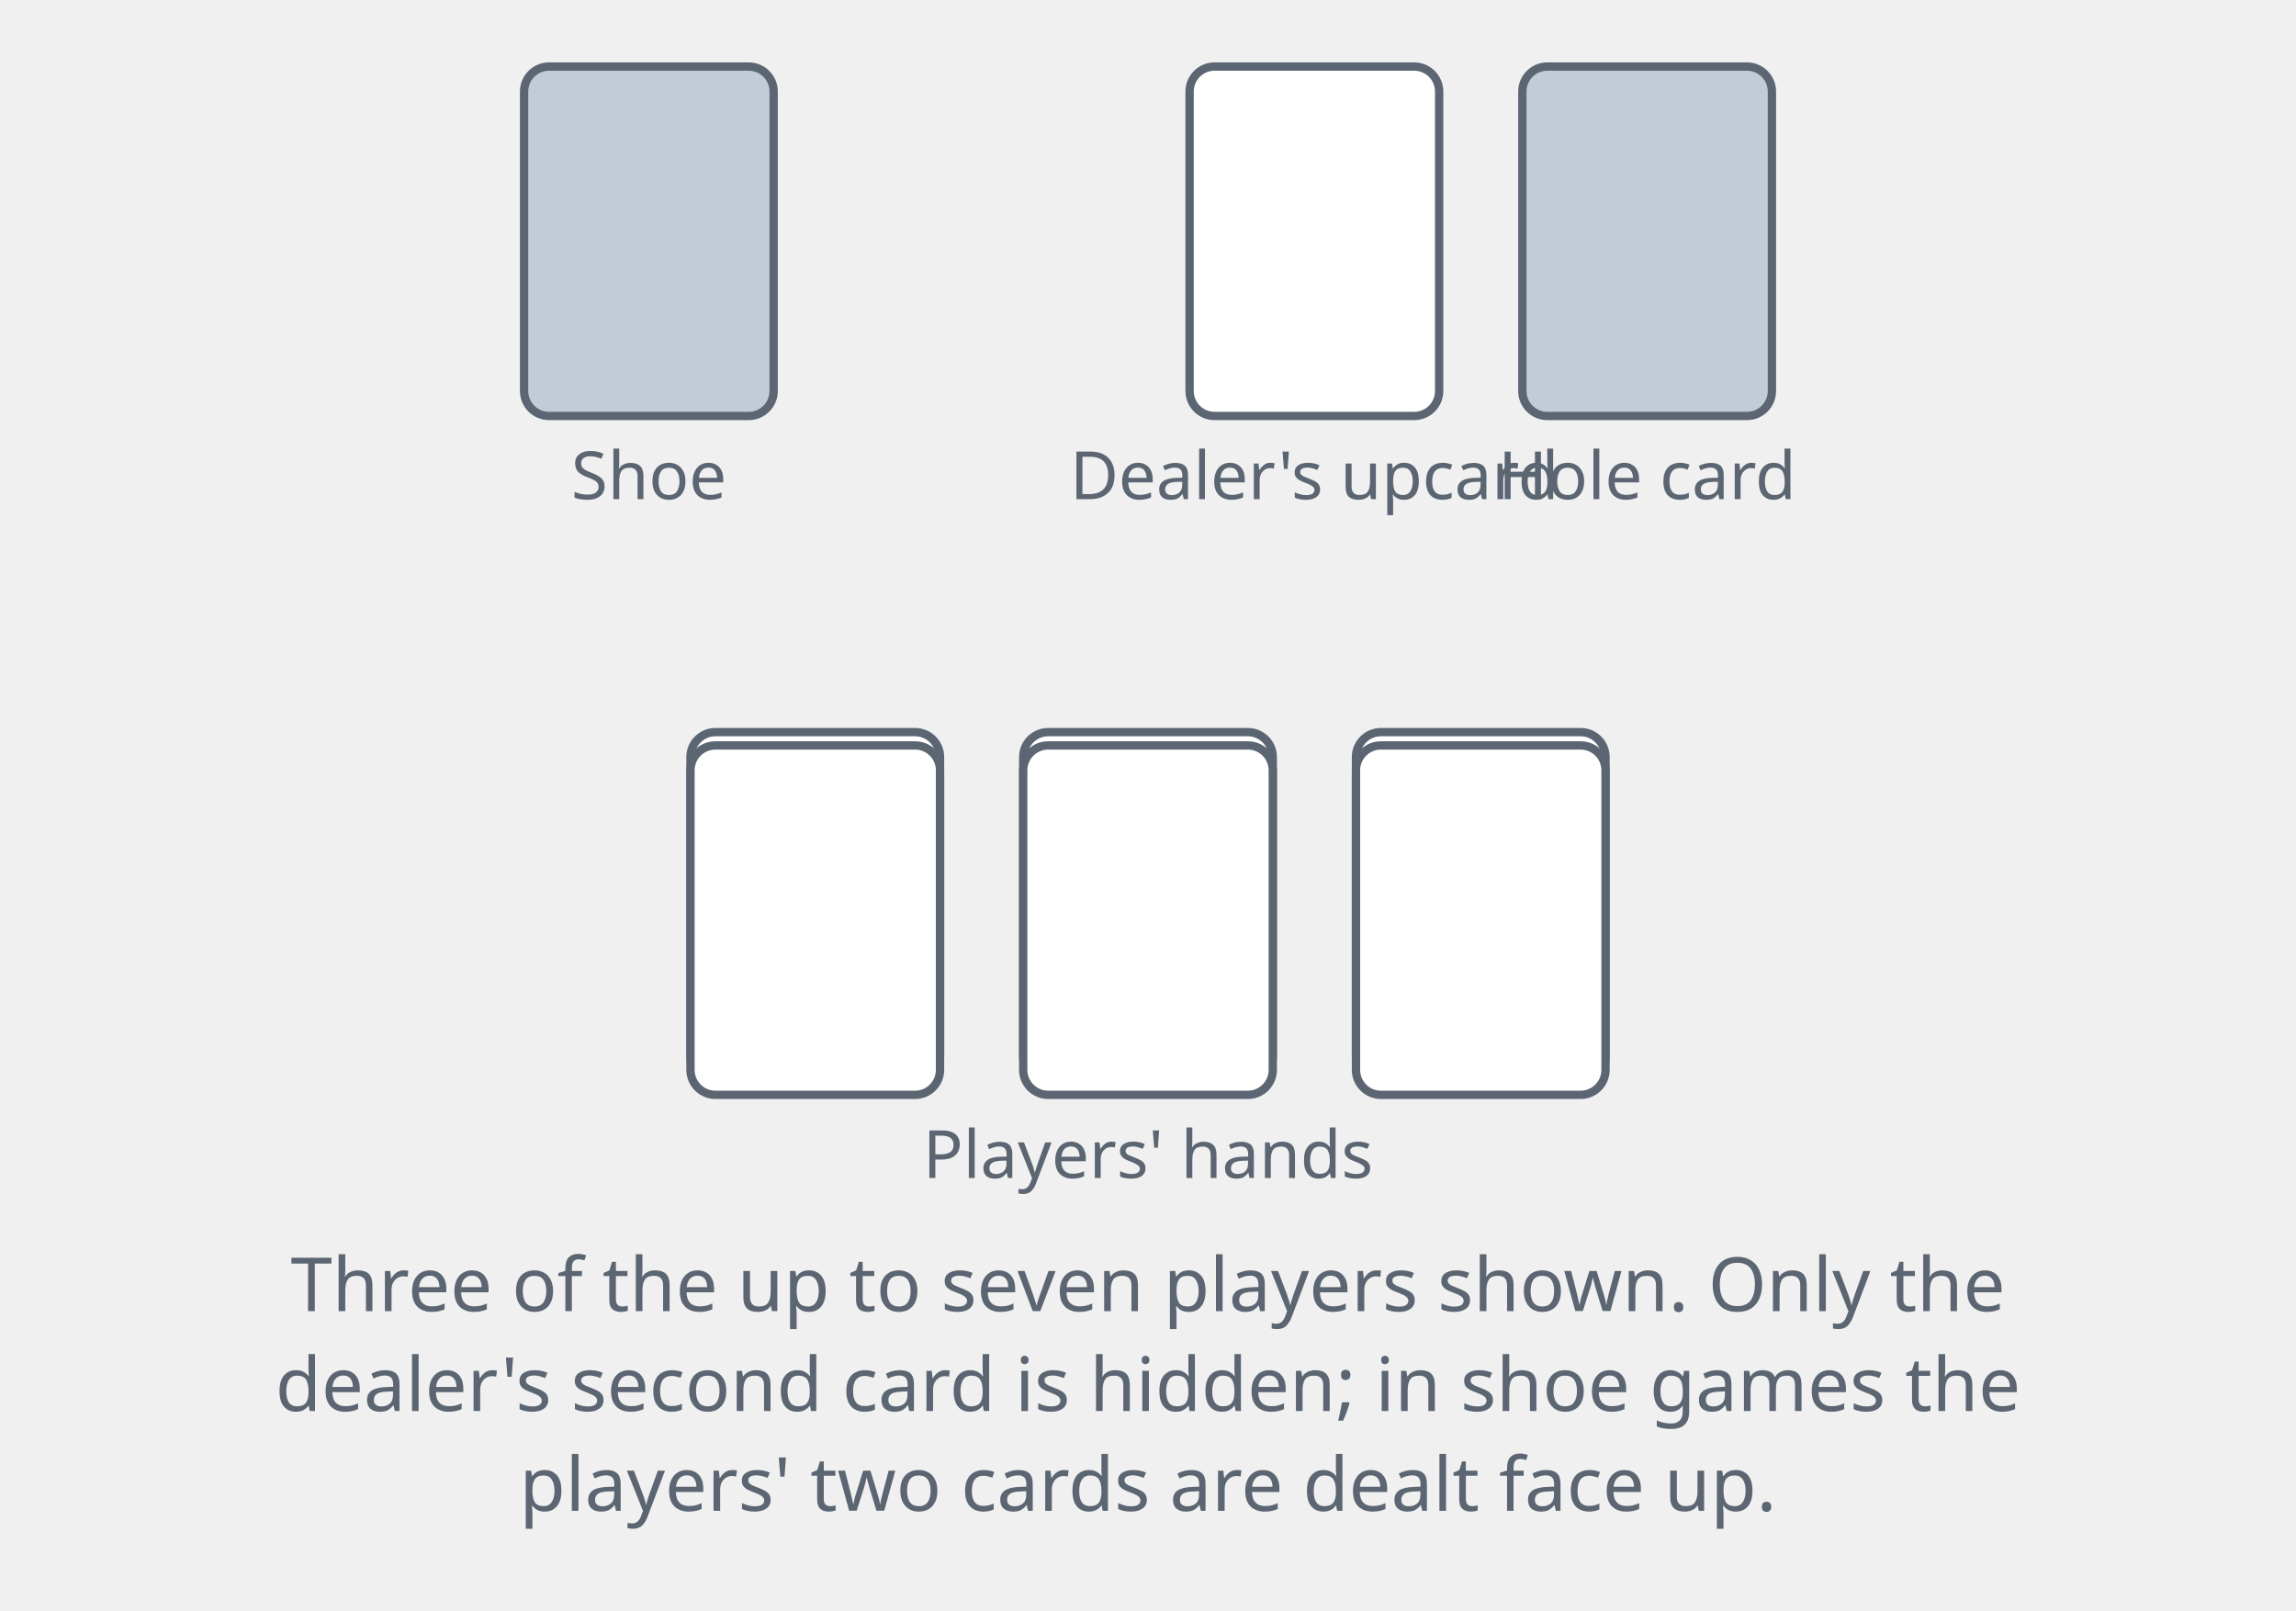
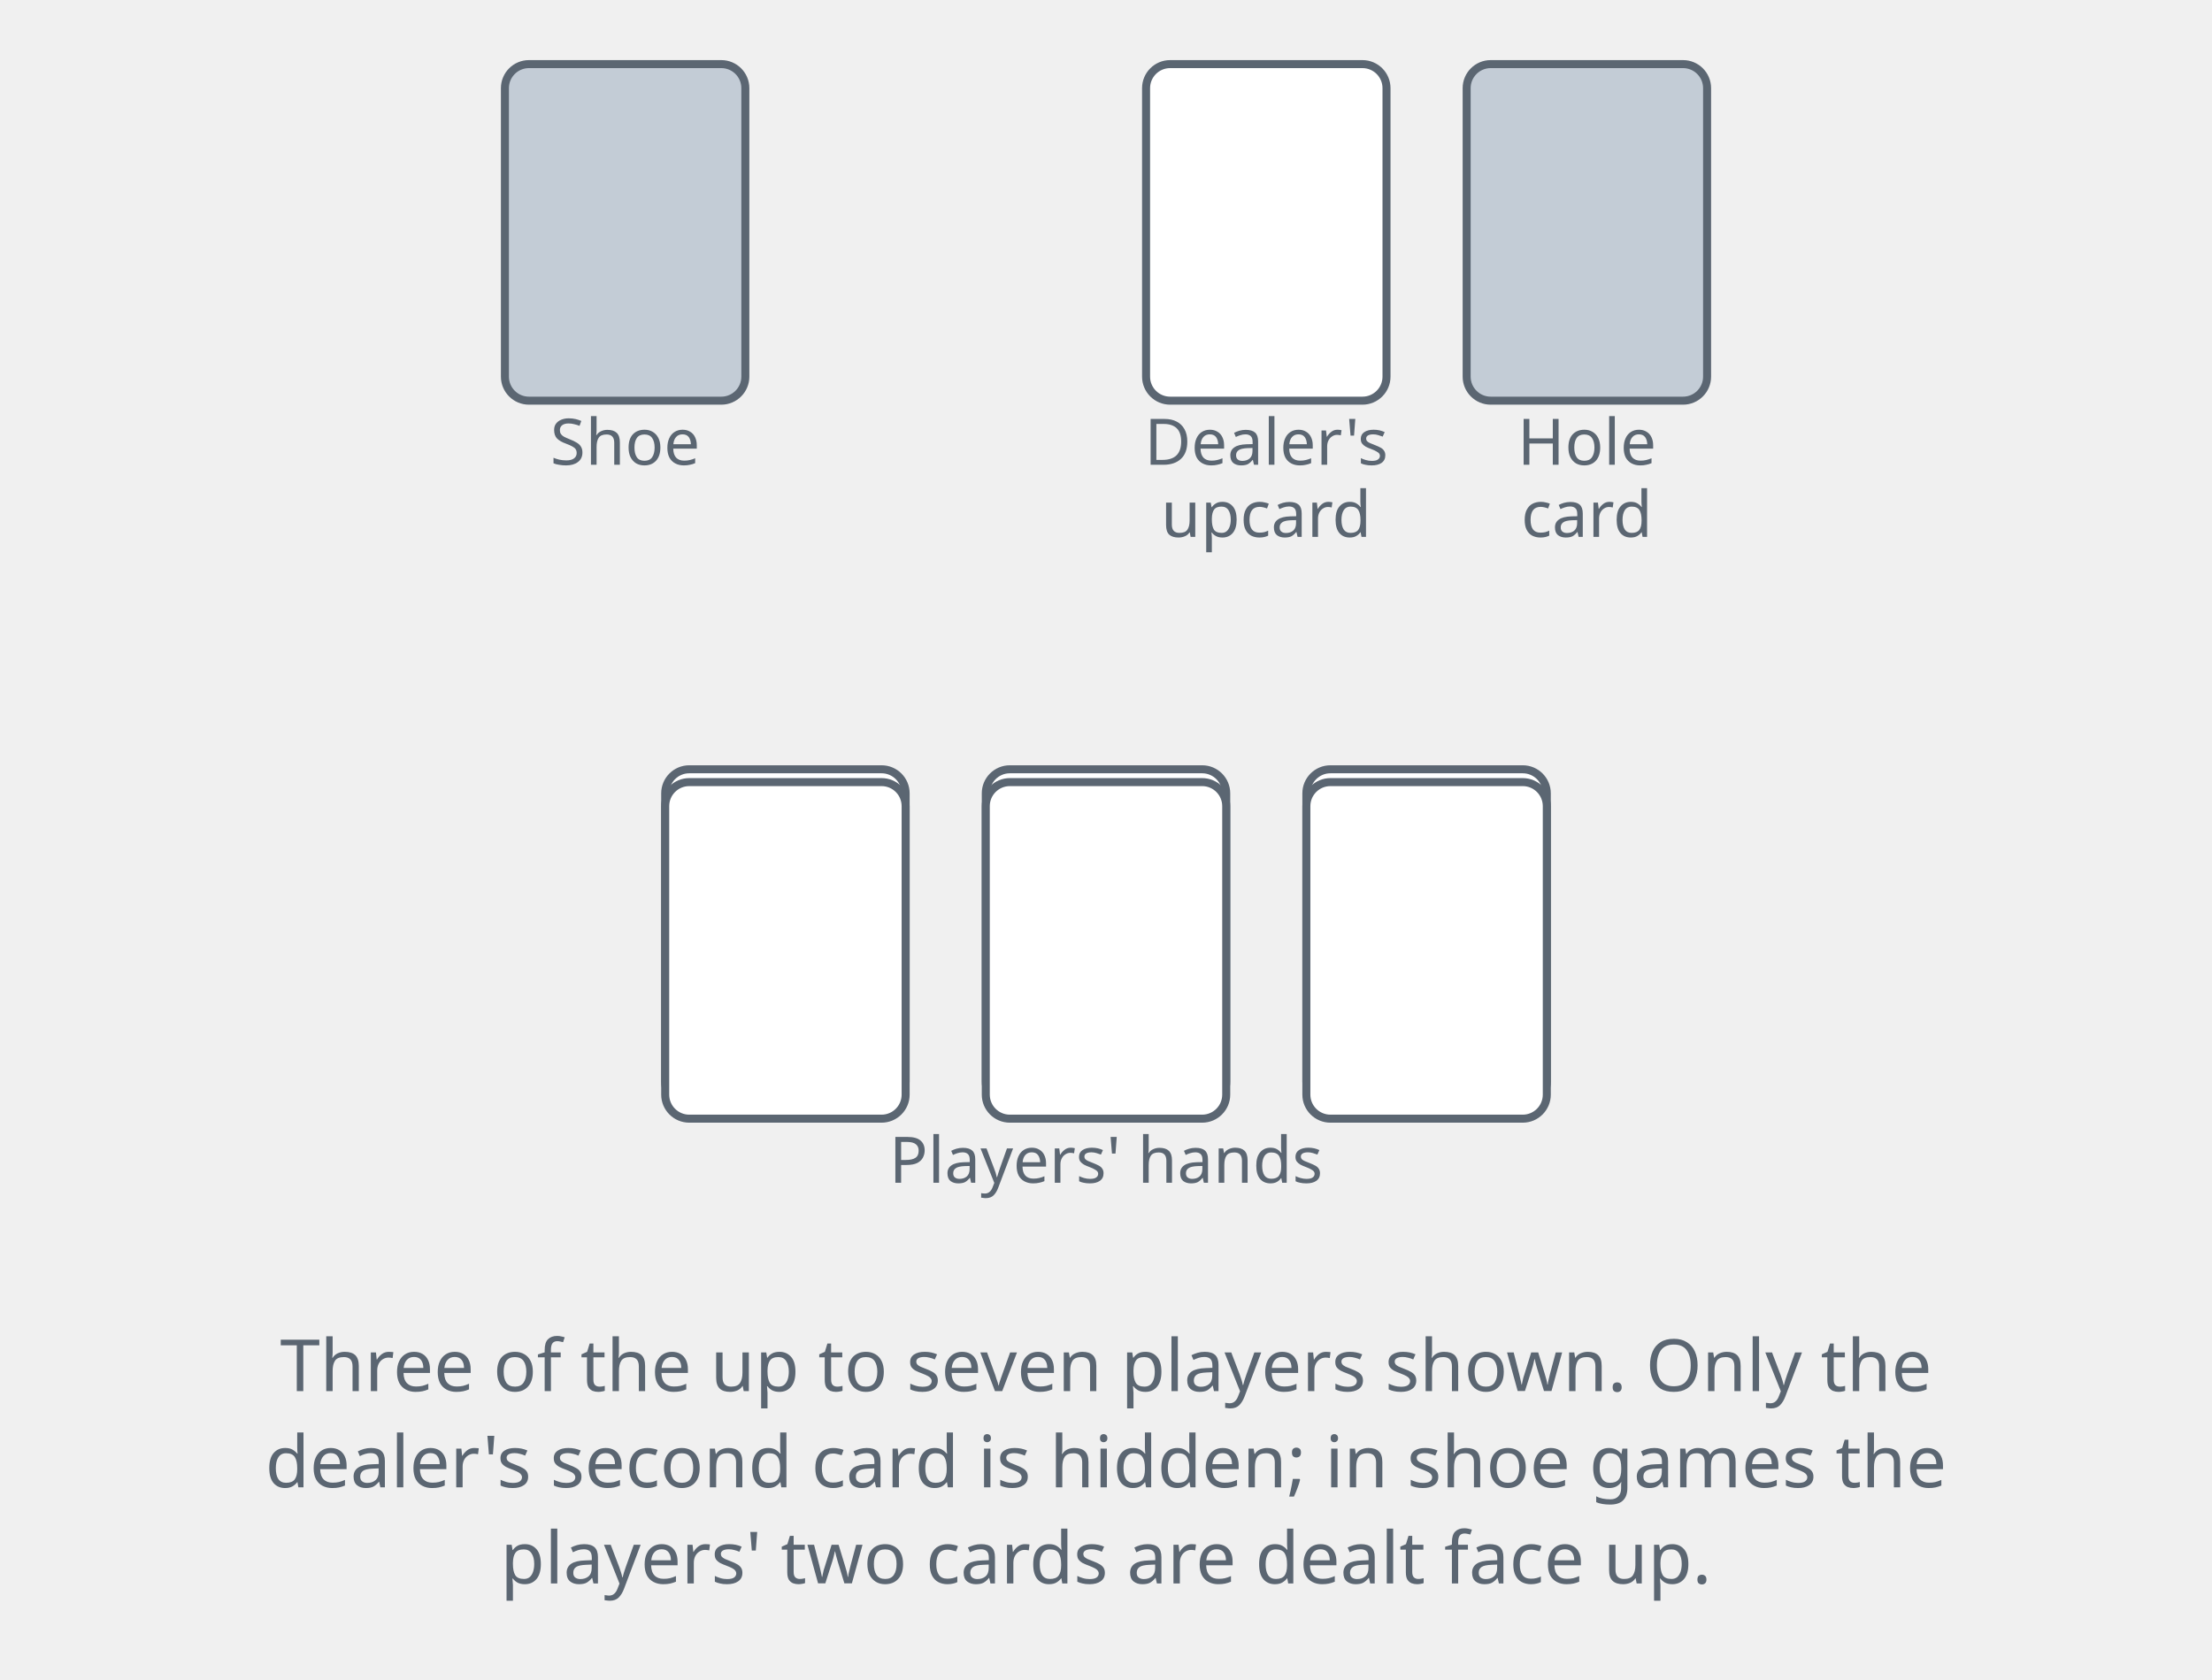
- <svg xmlns="http://www.w3.org/2000/svg" viewBox="0 0 276 193.6" width="276" height="193.6" role="img" aria-label="Blackjack setup diagram">
+ <svg xmlns="http://www.w3.org/2000/svg" viewBox="0 0 276 209.6" width="276" height="209.6" role="img" aria-label="Blackjack setup diagram">
  <rect x="63.0" y="8.0" width="30" height="42" rx="3" fill="#c3ccd6" stroke="#5b6672" stroke-width="1" />
  <rect x="143.0" y="8.0" width="30" height="42" rx="3" fill="#ffffff" stroke="#5b6672" stroke-width="1" />
  <rect x="183.0" y="8.0" width="30" height="42" rx="3" fill="#c3ccd6" stroke="#5b6672" stroke-width="1" />
-   <rect x="83.0" y="88.0" width="30" height="42" rx="3" fill="#ffffff" stroke="#5b6672" stroke-width="1" />
-   <rect x="83.0" y="89.6" width="30" height="42" rx="3" fill="#ffffff" stroke="#5b6672" stroke-width="1" />
-   <rect x="123.0" y="88.0" width="30" height="42" rx="3" fill="#ffffff" stroke="#5b6672" stroke-width="1" />
-   <rect x="123.0" y="89.6" width="30" height="42" rx="3" fill="#ffffff" stroke="#5b6672" stroke-width="1" />
-   <rect x="163.0" y="88.0" width="30" height="42" rx="3" fill="#ffffff" stroke="#5b6672" stroke-width="1" />
-   <rect x="163.0" y="89.6" width="30" height="42" rx="3" fill="#ffffff" stroke="#5b6672" stroke-width="1" />
-   <text x="78.0" y="60.0" text-anchor="middle" font-family="system-ui, sans-serif" font-size="8" fill="#5b6672">Shoe</text>
-   <text x="158.0" y="60.0" text-anchor="middle" font-family="system-ui, sans-serif" font-size="8" fill="#5b6672">Dealer's upcard</text>
-   <text x="198.0" y="60.0" text-anchor="middle" font-family="system-ui, sans-serif" font-size="8" fill="#5b6672">Hole card</text>
-   <text x="138.0" y="141.6" text-anchor="middle" font-family="system-ui, sans-serif" font-size="8" fill="#5b6672">Players' hands</text>
-   <text x="138.0" y="157.6" text-anchor="middle" font-family="system-ui, sans-serif" font-size="9" fill="#5b6672">Three of the up to seven players shown. Only the</text>
-   <text x="138.0" y="169.6" text-anchor="middle" font-family="system-ui, sans-serif" font-size="9" fill="#5b6672">dealer's second card is hidden; in shoe games the</text>
-   <text x="138.0" y="181.6" text-anchor="middle" font-family="system-ui, sans-serif" font-size="9" fill="#5b6672">players' two cards are dealt face up.</text>
+   <rect x="83.0" y="96.0" width="30" height="42" rx="3" fill="#ffffff" stroke="#5b6672" stroke-width="1" />
+   <rect x="83.0" y="97.6" width="30" height="42" rx="3" fill="#ffffff" stroke="#5b6672" stroke-width="1" />
+   <rect x="123.0" y="96.0" width="30" height="42" rx="3" fill="#ffffff" stroke="#5b6672" stroke-width="1" />
+   <rect x="123.0" y="97.6" width="30" height="42" rx="3" fill="#ffffff" stroke="#5b6672" stroke-width="1" />
+   <rect x="163.0" y="96.0" width="30" height="42" rx="3" fill="#ffffff" stroke="#5b6672" stroke-width="1" />
+   <rect x="163.0" y="97.6" width="30" height="42" rx="3" fill="#ffffff" stroke="#5b6672" stroke-width="1" />
+   <text x="78.0" y="58.0" text-anchor="middle" font-family="system-ui, sans-serif" font-size="8" fill="#5b6672">Shoe</text>
+   <text x="158.0" y="58.0" text-anchor="middle" font-family="system-ui, sans-serif" font-size="8" fill="#5b6672">Dealer's</text>
+   <text x="158.0" y="67.0" text-anchor="middle" font-family="system-ui, sans-serif" font-size="8" fill="#5b6672">upcard</text>
+   <text x="198.0" y="58.0" text-anchor="middle" font-family="system-ui, sans-serif" font-size="8" fill="#5b6672">Hole</text>
+   <text x="198.0" y="67.0" text-anchor="middle" font-family="system-ui, sans-serif" font-size="8" fill="#5b6672">card</text>
+   <text x="138.0" y="147.6" text-anchor="middle" font-family="system-ui, sans-serif" font-size="8" fill="#5b6672">Players' hands</text>
+   <text x="138.0" y="173.6" text-anchor="middle" font-family="system-ui, sans-serif" font-size="9" fill="#5b6672">Three of the up to seven players shown. Only the</text>
+   <text x="138.0" y="185.6" text-anchor="middle" font-family="system-ui, sans-serif" font-size="9" fill="#5b6672">dealer's second card is hidden; in shoe games the</text>
+   <text x="138.0" y="197.6" text-anchor="middle" font-family="system-ui, sans-serif" font-size="9" fill="#5b6672">players' two cards are dealt face up.</text>
</svg>
